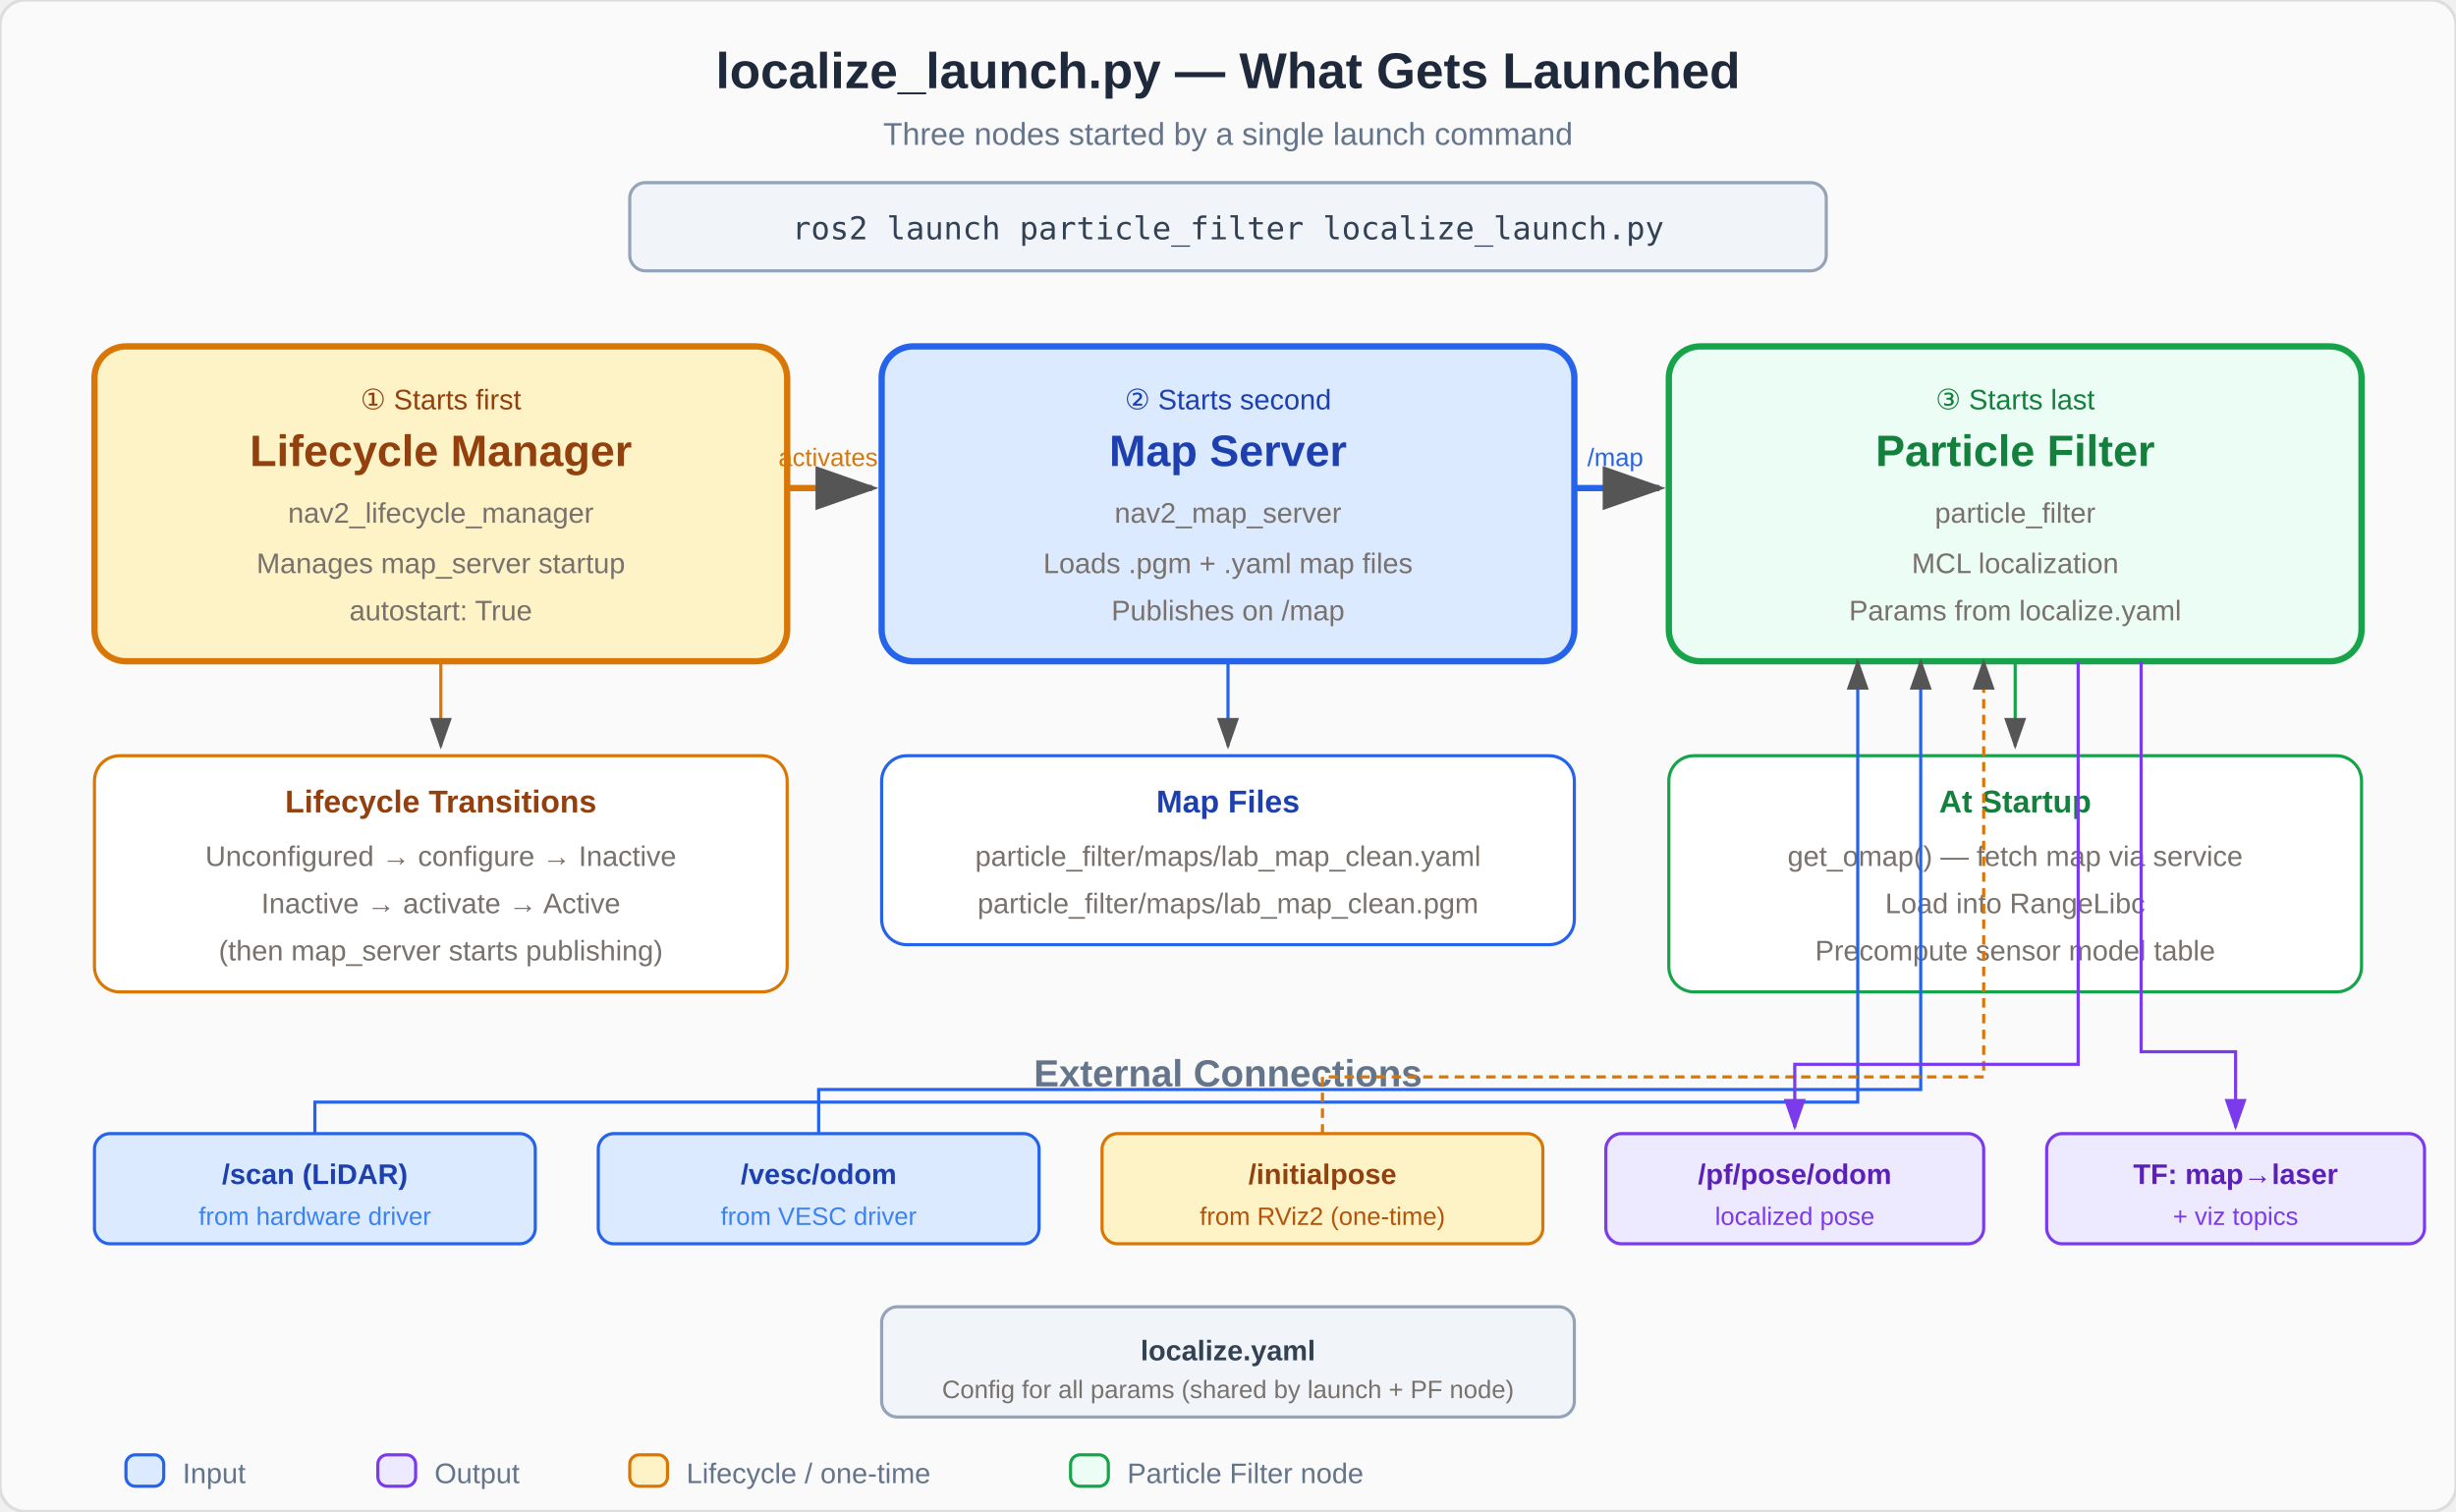
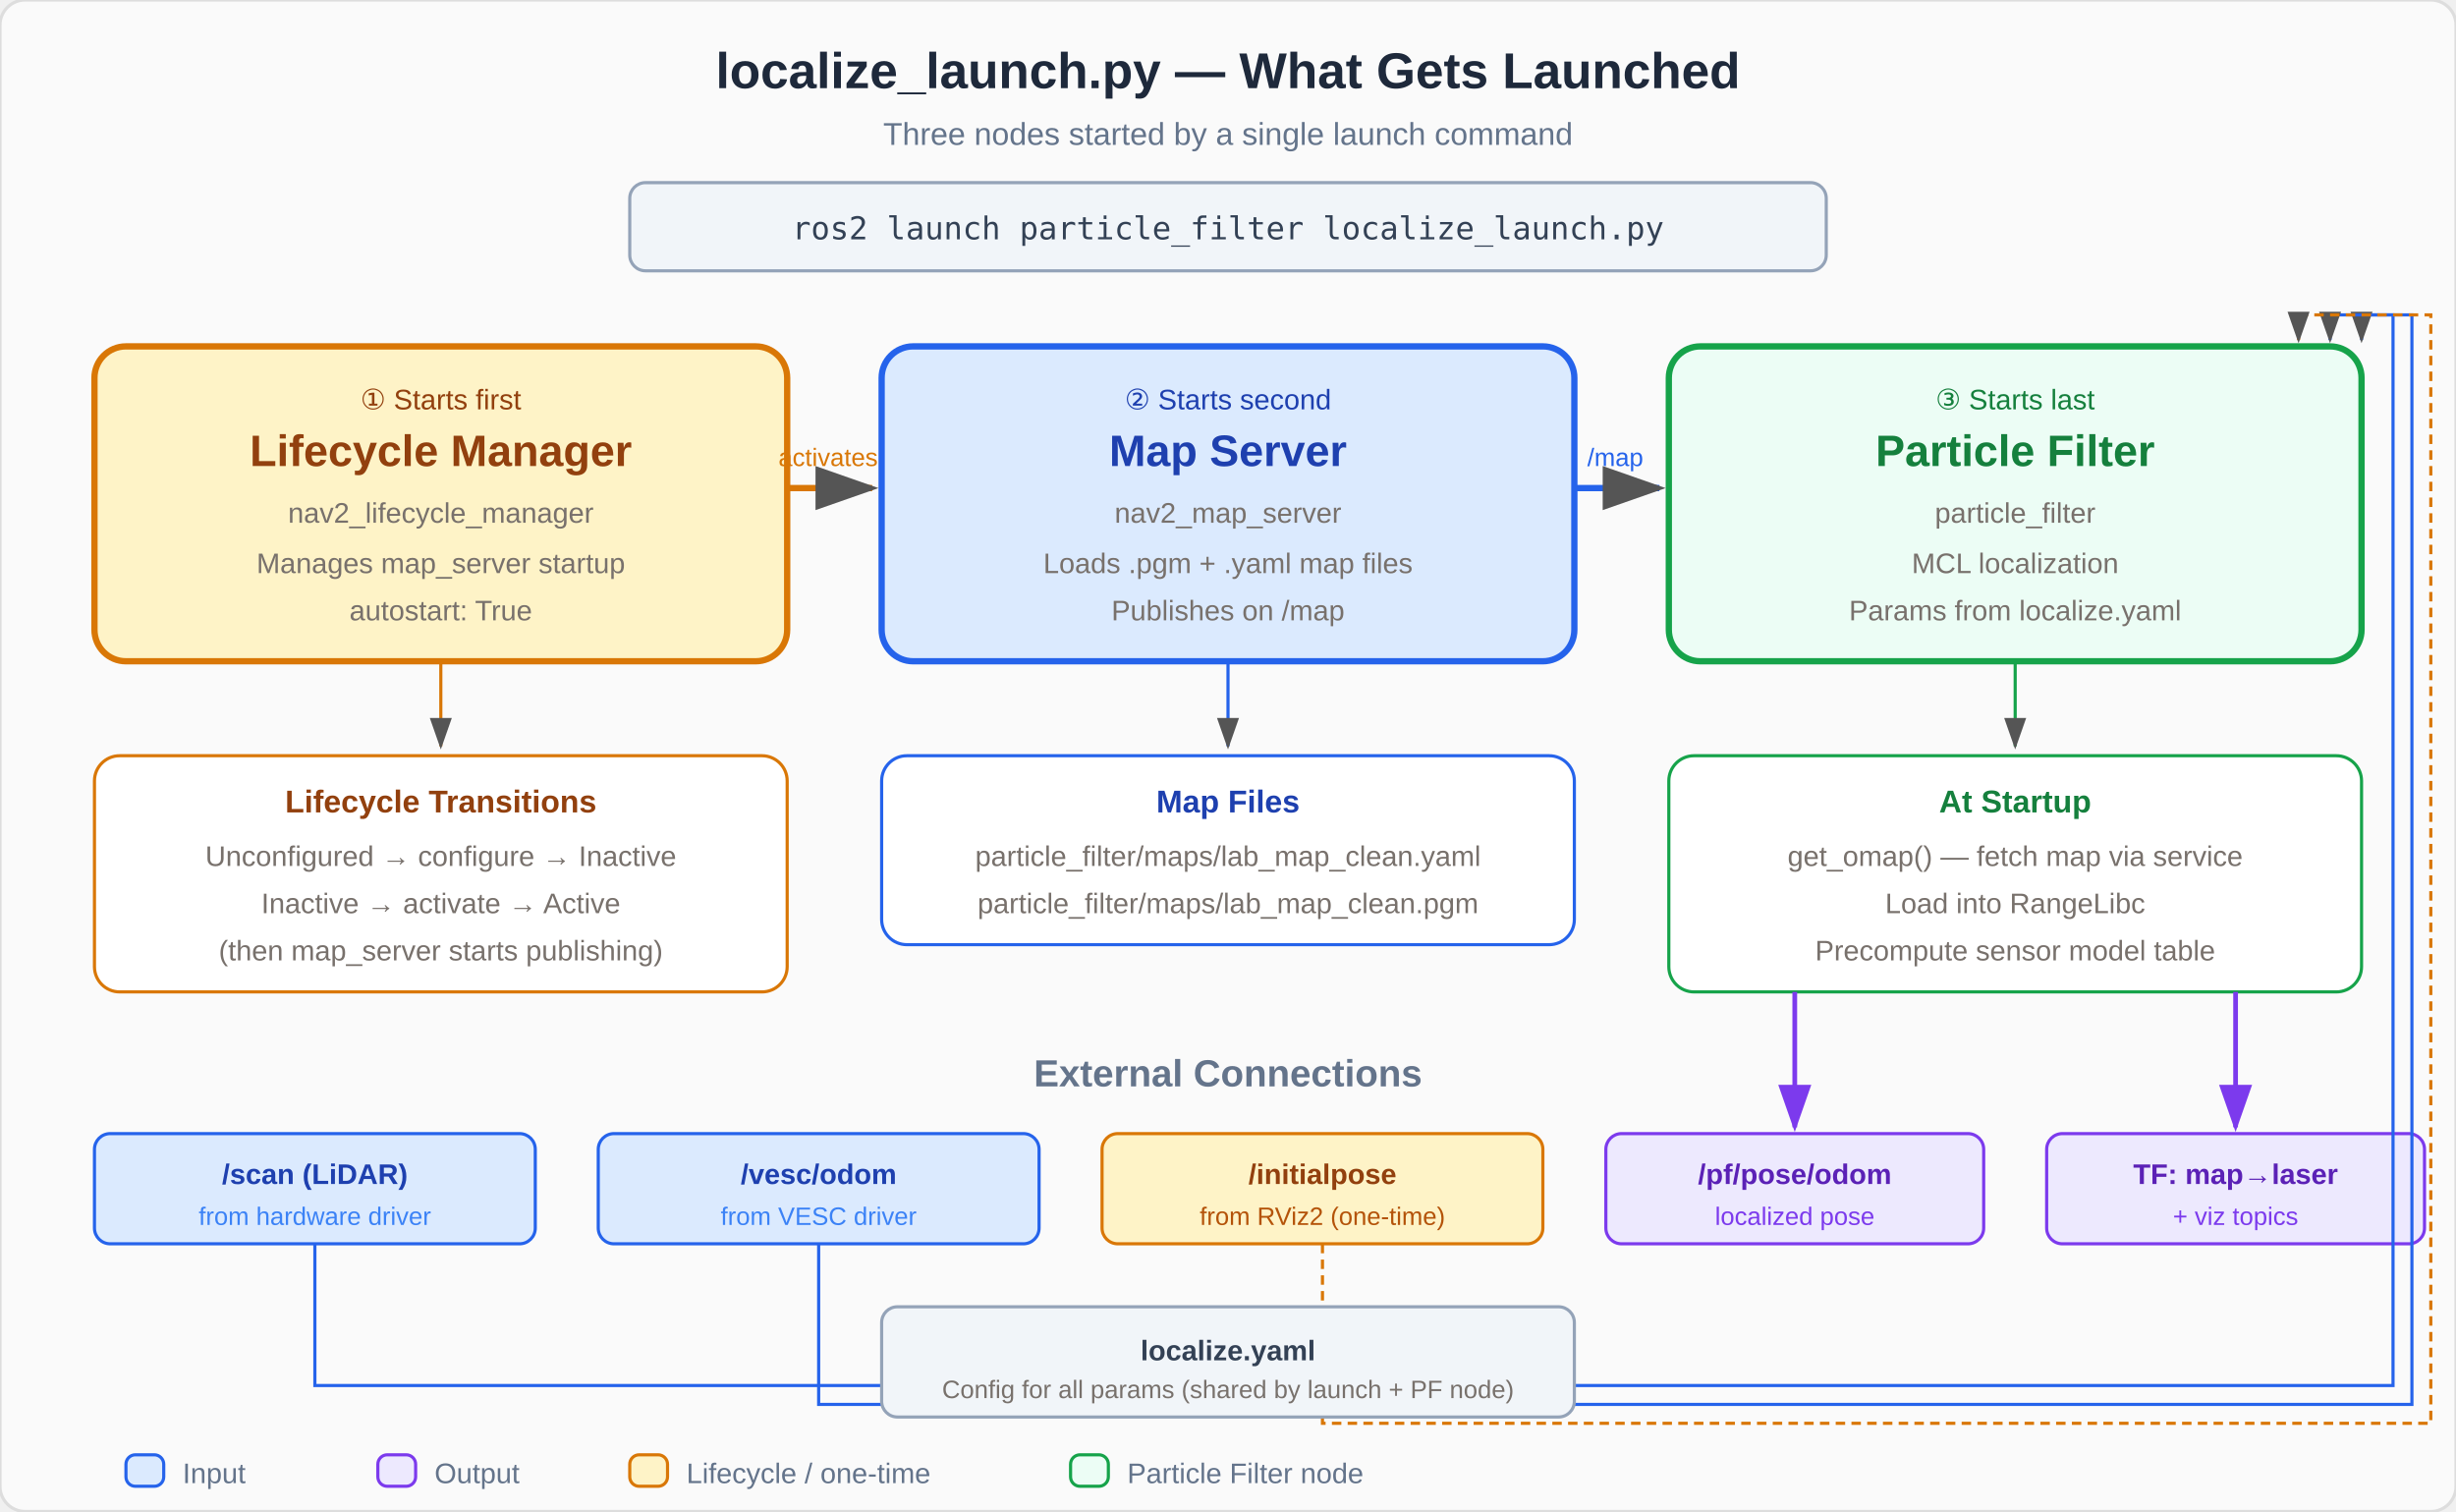
<svg xmlns="http://www.w3.org/2000/svg" viewBox="0 0 780 480" font-family="Arial, Helvetica, sans-serif">
  <defs>
    <marker id="arrow" markerWidth="10" markerHeight="7" refX="9" refY="3.5" orient="auto">
      <polygon points="0 0, 10 3.5, 0 7" fill="#555" />
    </marker>
    <marker id="arrow-green" markerWidth="10" markerHeight="7" refX="9" refY="3.5" orient="auto">
      <polygon points="0 0, 10 3.5, 0 7" fill="#16a34a" />
    </marker>
    <marker id="arrow-purple" markerWidth="10" markerHeight="7" refX="9" refY="3.5" orient="auto">
      <polygon points="0 0, 10 3.5, 0 7" fill="#7c3aed" />
    </marker>
  </defs>
  <rect width="780" height="480" rx="8" fill="#fafafa" stroke="#ddd" stroke-width="1" />
  <text x="390" y="28" text-anchor="middle" font-size="16" font-weight="bold" fill="#1e293b">localize_launch.py — What Gets Launched</text>
  <text x="390" y="46" text-anchor="middle" font-size="10" fill="#64748b">Three nodes started by a single launch command</text>
  <rect x="200" y="58" width="380" height="28" rx="5" fill="#f1f5f9" stroke="#94a3b8" stroke-width="1" />
  <text x="390" y="76" text-anchor="middle" font-size="10" font-family="monospace" fill="#334155">ros2 launch particle_filter localize_launch.py</text>
  <rect x="30" y="110" width="220" height="100" rx="10" fill="#fef3c7" stroke="#d97706" stroke-width="2" />
  <text x="140" y="130" text-anchor="middle" font-size="9" fill="#92400e">① Starts first</text>
  <text x="140" y="148" text-anchor="middle" font-size="14" font-weight="bold" fill="#92400e">Lifecycle Manager</text>
  <text x="140" y="166" text-anchor="middle" font-size="9" fill="#78716c">nav2_lifecycle_manager</text>
  <text x="140" y="182" text-anchor="middle" font-size="9" fill="#78716c">Manages map_server startup</text>
  <text x="140" y="197" text-anchor="middle" font-size="9" fill="#78716c">autostart: True</text>
  <rect x="280" y="110" width="220" height="100" rx="10" fill="#dbeafe" stroke="#2563eb" stroke-width="2" />
  <text x="390" y="130" text-anchor="middle" font-size="9" fill="#1e40af">② Starts second</text>
  <text x="390" y="148" text-anchor="middle" font-size="14" font-weight="bold" fill="#1e40af">Map Server</text>
  <text x="390" y="166" text-anchor="middle" font-size="9" fill="#78716c">nav2_map_server</text>
  <text x="390" y="182" text-anchor="middle" font-size="9" fill="#78716c">Loads .pgm + .yaml map files</text>
  <text x="390" y="197" text-anchor="middle" font-size="9" fill="#78716c">Publishes on /map</text>
  <rect x="530" y="110" width="220" height="100" rx="10" fill="#ecfdf5" stroke="#16a34a" stroke-width="2" />
  <text x="640" y="130" text-anchor="middle" font-size="9" fill="#15803d">③ Starts last</text>
  <text x="640" y="148" text-anchor="middle" font-size="14" font-weight="bold" fill="#15803d">Particle Filter</text>
  <text x="640" y="166" text-anchor="middle" font-size="9" fill="#78716c">particle_filter</text>
  <text x="640" y="182" text-anchor="middle" font-size="9" fill="#78716c">MCL localization</text>
  <text x="640" y="197" text-anchor="middle" font-size="9" fill="#78716c">Params from localize.yaml</text>
  <line x1="250" y1="155" x2="277" y2="155" stroke="#d97706" stroke-width="2" marker-end="url(#arrow)" />
  <text x="263" y="148" text-anchor="middle" font-size="8" fill="#d97706">activates</text>
  <line x1="500" y1="155" x2="527" y2="155" stroke="#2563eb" stroke-width="2" marker-end="url(#arrow)" />
  <text x="513" y="148" text-anchor="middle" font-size="8" fill="#2563eb">/map</text>
  <rect x="30" y="240" width="220" height="75" rx="8" fill="#fff" stroke="#d97706" stroke-width="1" />
  <text x="140" y="258" text-anchor="middle" font-size="10" font-weight="bold" fill="#92400e">Lifecycle Transitions</text>
  <text x="140" y="275" text-anchor="middle" font-size="9" fill="#78716c">Unconfigured → configure → Inactive</text>
  <text x="140" y="290" text-anchor="middle" font-size="9" fill="#78716c">Inactive → activate → Active</text>
  <text x="140" y="305" text-anchor="middle" font-size="9" fill="#78716c">(then map_server starts publishing)</text>
  <line x1="140" y1="210" x2="140" y2="237" stroke="#d97706" stroke-width="1" marker-end="url(#arrow)" />
  <rect x="280" y="240" width="220" height="60" rx="8" fill="#fff" stroke="#2563eb" stroke-width="1" />
  <text x="390" y="258" text-anchor="middle" font-size="10" font-weight="bold" fill="#1e40af">Map Files</text>
  <text x="390" y="275" text-anchor="middle" font-size="9" fill="#78716c">particle_filter/maps/lab_map_clean.yaml</text>
  <text x="390" y="290" text-anchor="middle" font-size="9" fill="#78716c">particle_filter/maps/lab_map_clean.pgm</text>
  <line x1="390" y1="210" x2="390" y2="237" stroke="#2563eb" stroke-width="1" marker-end="url(#arrow)" />
  <rect x="530" y="240" width="220" height="75" rx="8" fill="#fff" stroke="#16a34a" stroke-width="1" />
  <text x="640" y="258" text-anchor="middle" font-size="10" font-weight="bold" fill="#15803d">At Startup</text>
  <text x="640" y="275" text-anchor="middle" font-size="9" fill="#78716c">get_omap() — fetch map via service</text>
  <text x="640" y="290" text-anchor="middle" font-size="9" fill="#78716c">Load into RangeLibc</text>
  <text x="640" y="305" text-anchor="middle" font-size="9" fill="#78716c">Precompute sensor model table</text>
  <line x1="640" y1="210" x2="640" y2="237" stroke="#16a34a" stroke-width="1" marker-end="url(#arrow)" />
  <text x="390" y="345" text-anchor="middle" font-size="12" font-weight="bold" fill="#64748b">External Connections</text>
  <rect x="30" y="360" width="140" height="35" rx="5" fill="#dbeafe" stroke="#2563eb" stroke-width="1" />
  <text x="100" y="376" text-anchor="middle" font-size="9" font-weight="bold" fill="#1e40af">/scan (LiDAR)</text>
  <text x="100" y="389" text-anchor="middle" font-size="8" fill="#3b82f6">from hardware driver</text>
  <rect x="190" y="360" width="140" height="35" rx="5" fill="#dbeafe" stroke="#2563eb" stroke-width="1" />
  <text x="260" y="376" text-anchor="middle" font-size="9" font-weight="bold" fill="#1e40af">/vesc/odom</text>
  <text x="260" y="389" text-anchor="middle" font-size="8" fill="#3b82f6">from VESC driver</text>
  <rect x="350" y="360" width="140" height="35" rx="5" fill="#fef3c7" stroke="#d97706" stroke-width="1" />
  <text x="420" y="376" text-anchor="middle" font-size="9" font-weight="bold" fill="#92400e">/initialpose</text>
  <text x="420" y="389" text-anchor="middle" font-size="8" fill="#b45309">from RViz2 (one-time)</text>
  <rect x="510" y="360" width="120" height="35" rx="5" fill="#ede9fe" stroke="#7c3aed" stroke-width="1" />
  <text x="570" y="376" text-anchor="middle" font-size="9" font-weight="bold" fill="#5b21b6">/pf/pose/odom</text>
  <text x="570" y="389" text-anchor="middle" font-size="8" fill="#7c3aed">localized pose</text>
  <rect x="650" y="360" width="120" height="35" rx="5" fill="#ede9fe" stroke="#7c3aed" stroke-width="1" />
  <text x="710" y="376" text-anchor="middle" font-size="9" font-weight="bold" fill="#5b21b6">TF: map→laser</text>
  <text x="710" y="389" text-anchor="middle" font-size="8" fill="#7c3aed">+ viz topics</text>
-   <path d="M 100,360 L 100,350 L 590,350 L 590,210" fill="none" stroke="#2563eb" stroke-width="1" marker-end="url(#arrow)" />
-   <path d="M 260,360 L 260,346 L 610,346 L 610,210" fill="none" stroke="#2563eb" stroke-width="1" marker-end="url(#arrow)" />
-   <path d="M 420,360 L 420,342 L 630,342 L 630,210" fill="none" stroke="#d97706" stroke-width="1" stroke-dasharray="3,2" marker-end="url(#arrow)" />
-   <path d="M 660,210 L 660,338 L 570,338 L 570,358" fill="none" stroke="#7c3aed" stroke-width="1" marker-end="url(#arrow-purple)" />
-   <path d="M 680,210 L 680,334 L 710,334 L 710,358" fill="none" stroke="#7c3aed" stroke-width="1" marker-end="url(#arrow-purple)" />
+   <path d="M 100,395 L 100,440 L 760,440 L 760,100 L 750,100 L 750,108" fill="none" stroke="#2563eb" stroke-width="1" marker-end="url(#arrow)" />
+   <path d="M 260,395 L 260,446 L 766,446 L 766,100 L 740,100 L 740,108" fill="none" stroke="#2563eb" stroke-width="1" marker-end="url(#arrow)" />
+   <path d="M 420,395 L 420,452 L 772,452 L 772,100 L 730,100 L 730,108" fill="none" stroke="#d97706" stroke-width="1" stroke-dasharray="3,2" marker-end="url(#arrow)" />
+   <line x1="570" y1="315" x2="570" y2="358" stroke="#7c3aed" stroke-width="1.5" marker-end="url(#arrow-purple)" />
+   <line x1="710" y1="315" x2="710" y2="358" stroke="#7c3aed" stroke-width="1.5" marker-end="url(#arrow-purple)" />
  <rect x="280" y="415" width="220" height="35" rx="5" fill="#f1f5f9" stroke="#94a3b8" stroke-width="1" />
  <text x="390" y="432" text-anchor="middle" font-size="9" font-weight="bold" fill="#334155">localize.yaml</text>
  <text x="390" y="444" text-anchor="middle" font-size="8" fill="#78716c">Config for all params (shared by launch + PF node)</text>
  <rect x="40" y="462" width="12" height="10" rx="3" fill="#dbeafe" stroke="#2563eb" stroke-width="1" />
  <text x="58" y="471" font-size="9" fill="#64748b">Input</text>
  <rect x="120" y="462" width="12" height="10" rx="3" fill="#ede9fe" stroke="#7c3aed" stroke-width="1" />
  <text x="138" y="471" font-size="9" fill="#64748b">Output</text>
  <rect x="200" y="462" width="12" height="10" rx="3" fill="#fef3c7" stroke="#d97706" stroke-width="1" />
  <text x="218" y="471" font-size="9" fill="#64748b">Lifecycle / one-time</text>
  <rect x="340" y="462" width="12" height="10" rx="3" fill="#ecfdf5" stroke="#16a34a" stroke-width="1" />
  <text x="358" y="471" font-size="9" fill="#64748b">Particle Filter node</text>
</svg>
